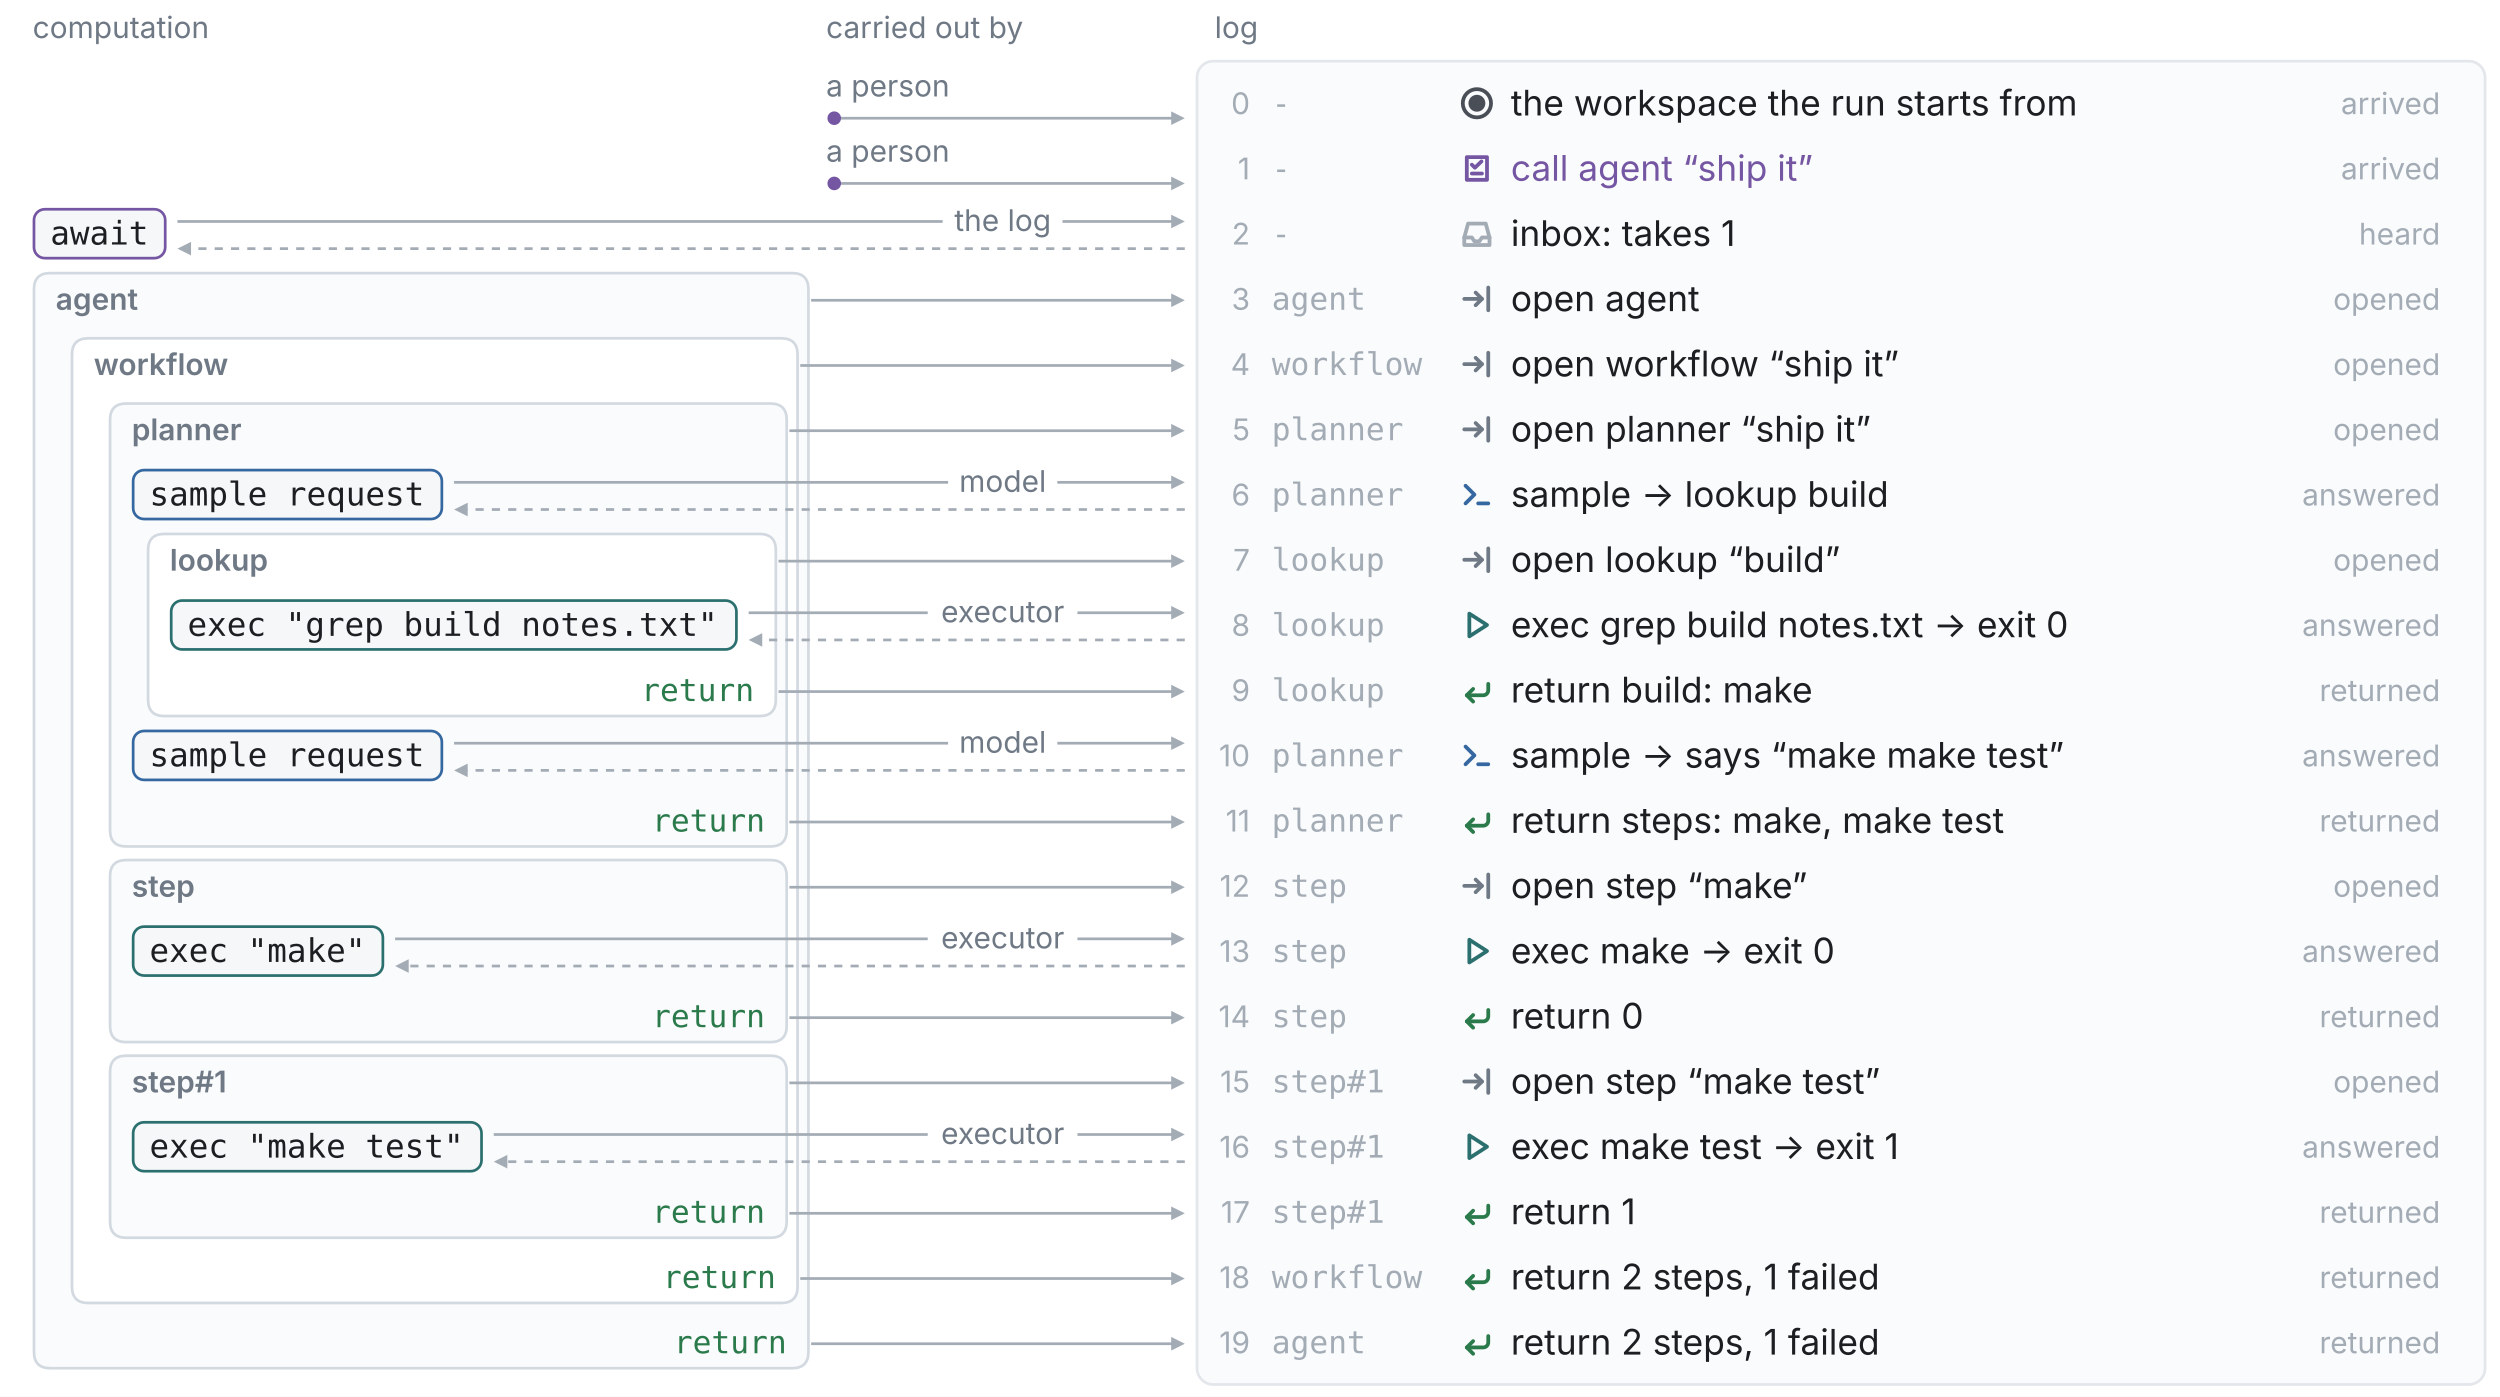
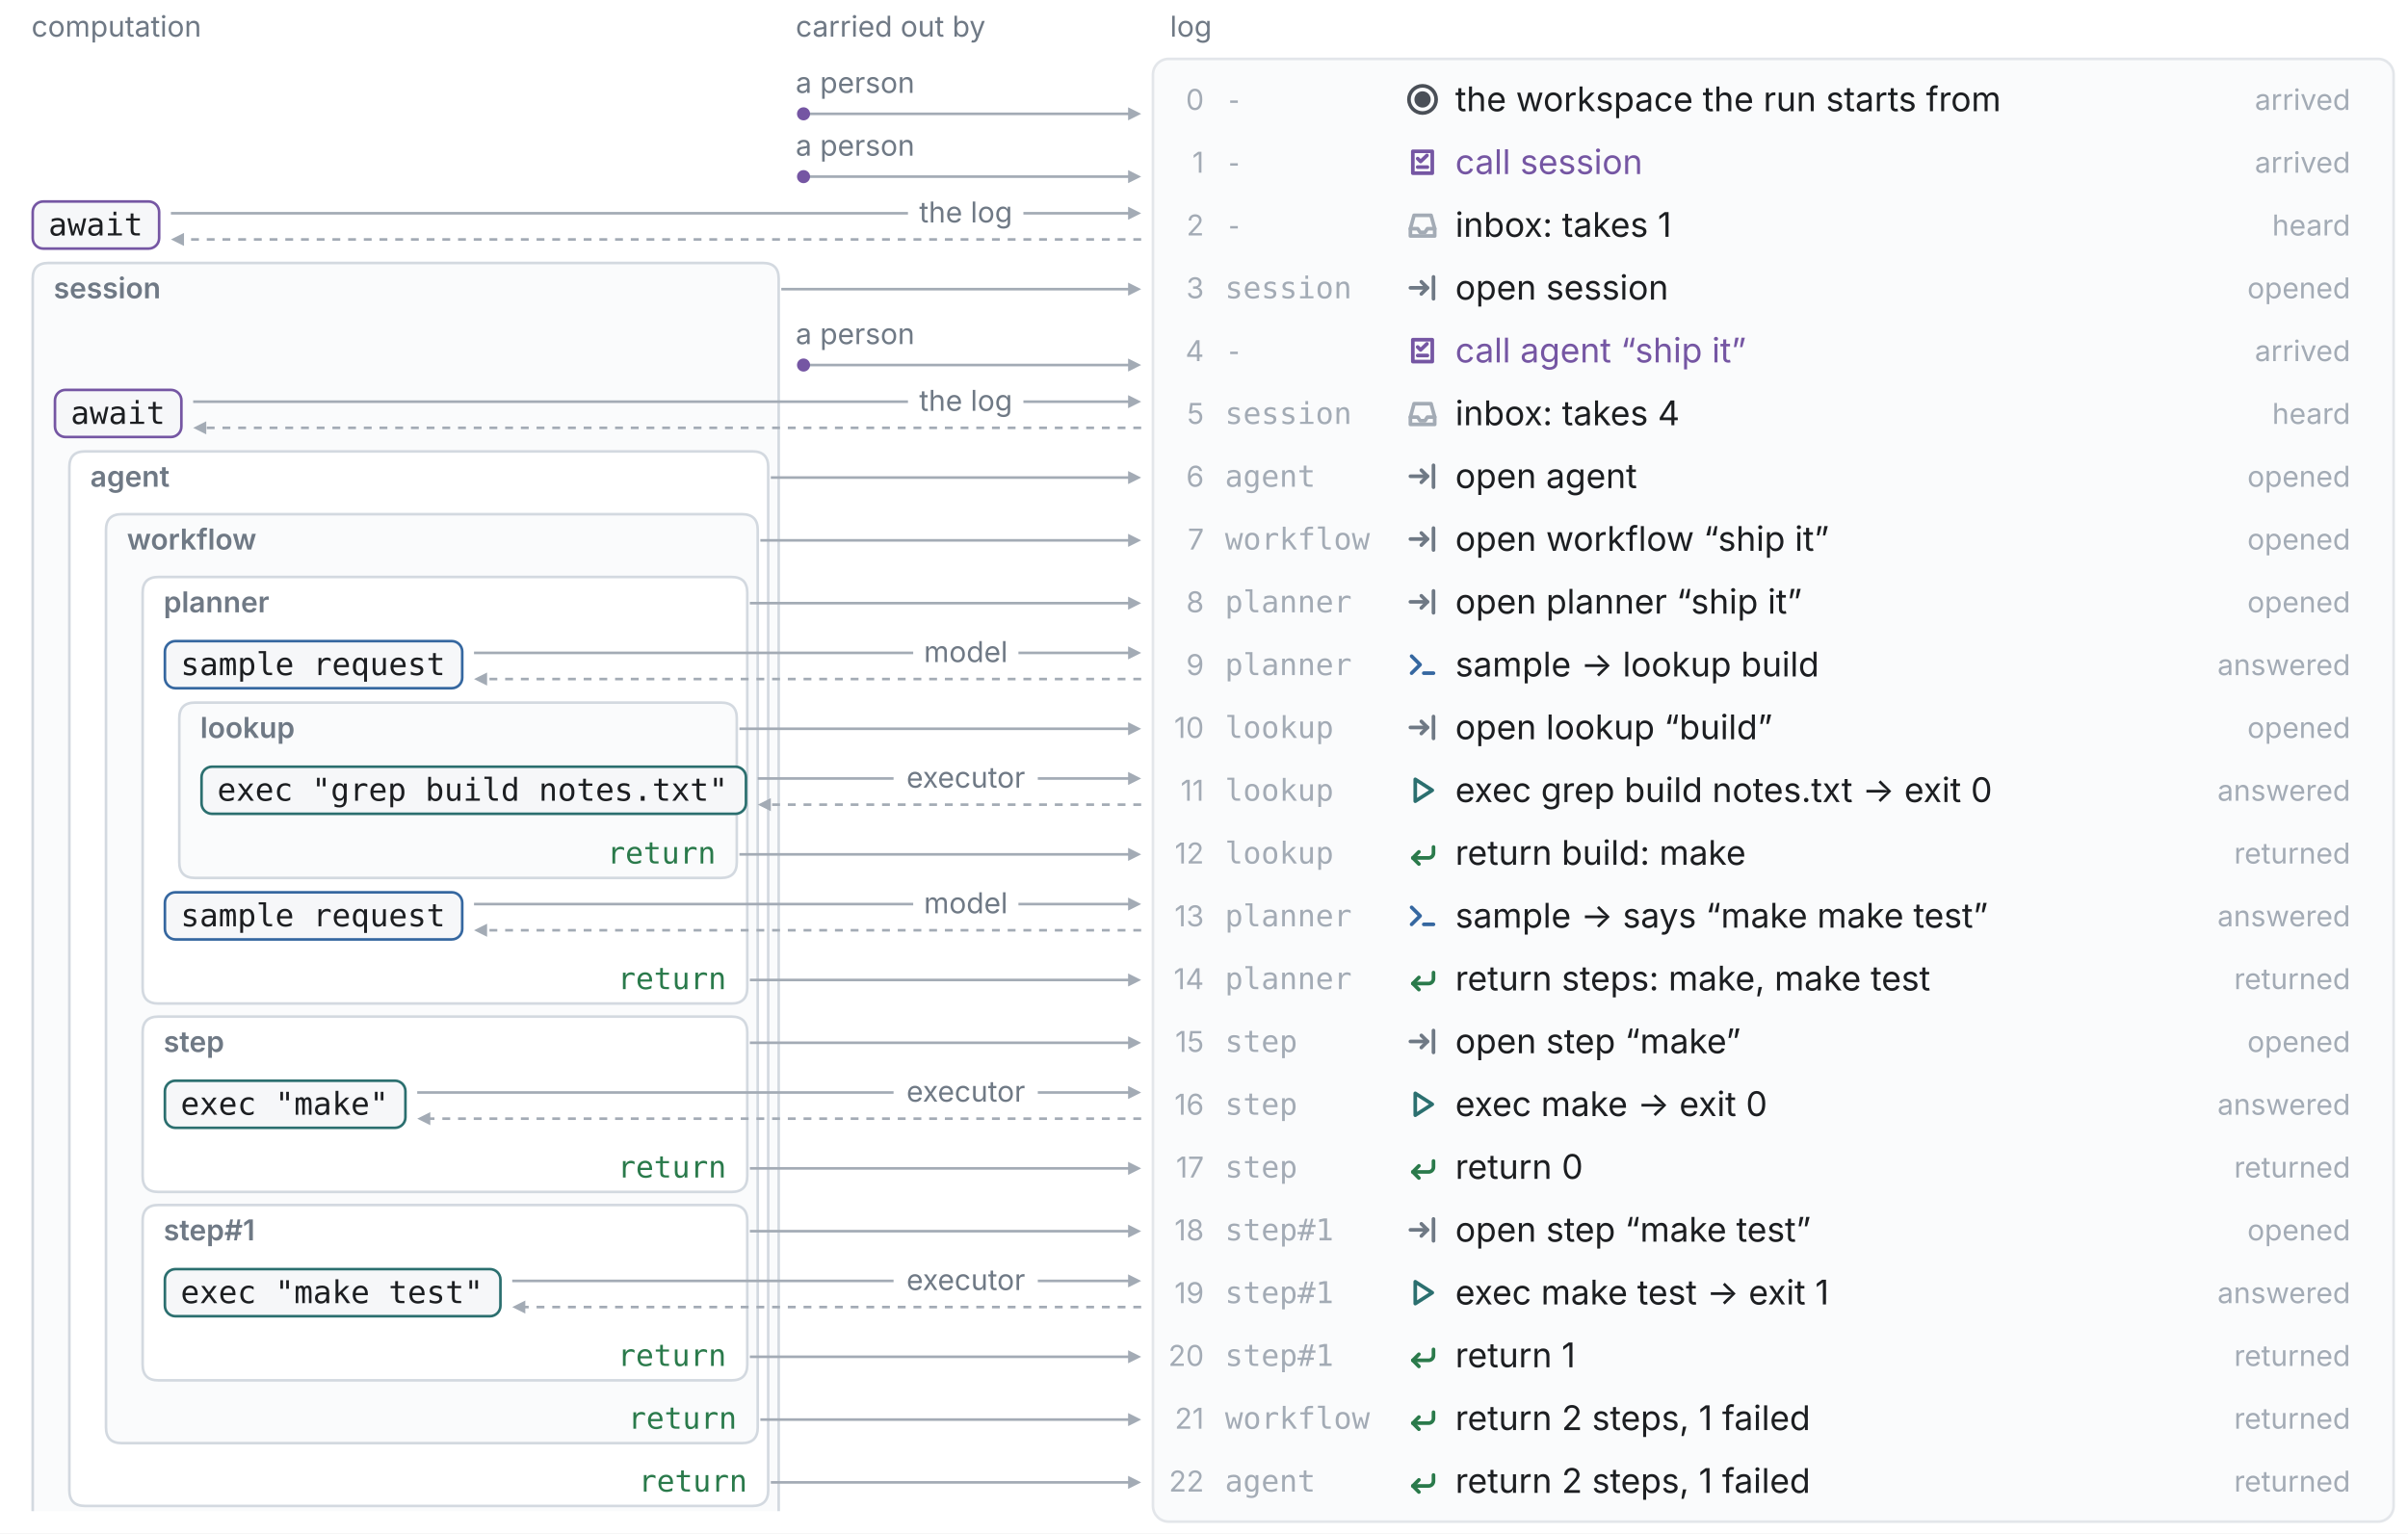
- <svg xmlns="http://www.w3.org/2000/svg" viewBox="0 0 920 514" width="920" height="514">
+ <svg xmlns="http://www.w3.org/2000/svg" viewBox="0 0 920 586" width="920" height="586">
  <style>text{font-family:-apple-system, BlinkMacSystemFont, 'Segoe UI', system-ui, sans-serif;font-size:13px;fill:#1c1e21}.m{font-family:ui-monospace, SFMono-Regular, Menlo, Consolas, monospace}.s{font-size:11px;fill:#6f7985}.f{font-size:11px;fill:#a3abb5}.b{font-weight:600}.n{font-variant-numeric:tabular-nums}.fr{font-family:ui-monospace, SFMono-Regular, Menlo, Consolas, monospace;font-size:11.5px;fill:#a3abb5}.ch{font-family:ui-monospace, SFMono-Regular, Menlo, Consolas, monospace;font-size:12px}.e{font-family:ui-monospace, SFMono-Regular, Menlo, Consolas, monospace;font-size:11.5px}.a{stroke:#a3abb5;fill:none}.d{stroke-dasharray:3 3}.bx{stroke:#d3d9e0;fill:none}</style>
-   <rect width="920" height="514" fill="#fff" />
+   <rect width="920" height="586" fill="#fff" />
  <text x="12" y="14" class="s">computation</text>
  <text x="304" y="14" class="s">carried out by</text>
  <text x="447" y="14" class="s">log</text>
-   <rect x="440.5" y="22.5" width="474" height="487" rx="6" fill="#fafbfc" stroke="#e3e6ea" />
-   <path fill="#fafbfc" d="M12.5,497.5V106.5Q12.5,100.5 18.5,100.5H291.5Q297.5,100.5 297.5,106.5V497.5Q297.5,503.5 291.5,503.5H18.5Q12.5,503.5 12.5,497.5Z" />
-   <path class="bx" d="M12.5,497.5V106.5Q12.5,100.5 18.5,100.5H291.5Q297.5,100.5 297.5,106.5V497.5Q297.5,503.5 291.5,503.5H18.5Q12.5,503.5 12.5,497.5" />
-   <path fill="#fff" d="M26.5,473.5V130.5Q26.5,124.5 32.5,124.5H287.5Q293.5,124.5 293.5,130.5V473.5Q293.5,479.5 287.5,479.5H32.5Q26.5,479.5 26.5,473.5Z" />
-   <path class="bx" d="M26.5,473.5V130.5Q26.5,124.5 32.5,124.5H287.5Q293.5,124.5 293.5,130.5V473.5Q293.5,479.5 287.5,479.5H32.5Q26.5,479.5 26.5,473.5" />
-   <path fill="#fafbfc" d="M40.5,305.5V154.5Q40.5,148.5 46.5,148.5H283.5Q289.5,148.5 289.5,154.5V305.5Q289.5,311.5 283.5,311.5H46.5Q40.5,311.5 40.5,305.5Z" />
-   <path class="bx" d="M40.5,305.5V154.5Q40.5,148.5 46.5,148.5H283.5Q289.5,148.5 289.5,154.5V305.5Q289.5,311.5 283.5,311.5H46.5Q40.5,311.5 40.5,305.5" />
-   <path fill="#fafbfc" d="M40.5,377.5V322.5Q40.5,316.5 46.5,316.5H283.5Q289.5,316.5 289.5,322.5V377.5Q289.5,383.5 283.5,383.5H46.5Q40.5,383.5 40.5,377.5Z" />
-   <path class="bx" d="M40.5,377.5V322.5Q40.5,316.5 46.5,316.5H283.5Q289.5,316.5 289.5,322.5V377.5Q289.5,383.5 283.5,383.5H46.5Q40.5,383.5 40.5,377.5" />
-   <path fill="#fafbfc" d="M40.5,449.5V394.5Q40.5,388.5 46.5,388.5H283.5Q289.5,388.5 289.5,394.5V449.5Q289.5,455.5 283.5,455.5H46.5Q40.5,455.5 40.5,449.5Z" />
-   <path class="bx" d="M40.5,449.5V394.5Q40.5,388.5 46.5,388.5H283.5Q289.5,388.5 289.5,394.5V449.5Q289.5,455.5 283.5,455.5H46.5Q40.5,455.5 40.5,449.5" />
-   <path fill="#fff" d="M54.5,257.5V202.5Q54.5,196.5 60.5,196.5H279.5Q285.5,196.5 285.5,202.5V257.5Q285.5,263.5 279.5,263.5H60.5Q54.5,263.5 54.5,257.5Z" />
-   <path class="bx" d="M54.5,257.5V202.5Q54.5,196.5 60.5,196.5H279.5Q285.5,196.5 285.5,202.5V257.5Q285.5,263.5 279.5,263.5H60.5Q54.5,263.5 54.5,257.5" />
+   <rect x="440.5" y="22.5" width="474" height="559" rx="6" fill="#fafbfc" stroke="#e3e6ea" />
+   <path fill="#fafbfc" d="M12.5,577.5V106.5Q12.5,100.5 18.5,100.5H291.5Q297.5,100.5 297.5,106.5V577.5H12.5Z" />
+   <path class="bx" d="M12.5,577.5V106.5Q12.5,100.5 18.5,100.5H291.5Q297.5,100.5 297.5,106.5V577.5" />
+   <path fill="#fff" d="M26.5,569.5V178.5Q26.5,172.5 32.5,172.5H287.5Q293.5,172.5 293.5,178.5V569.5Q293.5,575.5 287.5,575.5H32.5Q26.5,575.5 26.5,569.5Z" />
+   <path class="bx" d="M26.5,569.5V178.5Q26.5,172.5 32.5,172.5H287.5Q293.5,172.5 293.5,178.5V569.5Q293.5,575.5 287.5,575.5H32.5Q26.5,575.5 26.5,569.5" />
+   <path fill="#fafbfc" d="M40.5,545.5V202.5Q40.5,196.5 46.5,196.5H283.5Q289.5,196.5 289.5,202.5V545.5Q289.5,551.5 283.5,551.5H46.5Q40.5,551.5 40.5,545.5Z" />
+   <path class="bx" d="M40.5,545.5V202.5Q40.5,196.5 46.5,196.5H283.5Q289.5,196.5 289.5,202.5V545.5Q289.5,551.5 283.5,551.5H46.5Q40.5,551.5 40.5,545.5" />
+   <path fill="#fff" d="M54.5,377.5V226.5Q54.5,220.5 60.5,220.5H279.5Q285.5,220.5 285.5,226.5V377.5Q285.5,383.5 279.5,383.5H60.5Q54.5,383.5 54.5,377.5Z" />
+   <path class="bx" d="M54.5,377.5V226.5Q54.5,220.5 60.5,220.5H279.5Q285.5,220.5 285.5,226.5V377.5Q285.5,383.5 279.5,383.5H60.5Q54.5,383.5 54.5,377.5" />
+   <path fill="#fff" d="M54.5,449.5V394.5Q54.5,388.5 60.5,388.5H279.5Q285.5,388.5 285.5,394.5V449.5Q285.5,455.5 279.5,455.5H60.5Q54.5,455.5 54.5,449.5Z" />
+   <path class="bx" d="M54.5,449.5V394.5Q54.5,388.5 60.5,388.5H279.5Q285.5,388.5 285.5,394.5V449.5Q285.5,455.5 279.5,455.5H60.5Q54.5,455.5 54.5,449.5" />
+   <path fill="#fff" d="M54.5,521.5V466.5Q54.5,460.5 60.5,460.5H279.5Q285.5,460.5 285.5,466.5V521.5Q285.5,527.5 279.5,527.5H60.5Q54.5,527.5 54.5,521.5Z" />
+   <path class="bx" d="M54.5,521.5V466.5Q54.5,460.5 60.5,460.5H279.5Q285.5,460.5 285.5,466.5V521.5Q285.5,527.5 279.5,527.5H60.5Q54.5,527.5 54.5,521.5" />
+   <path fill="#fafbfc" d="M68.5,329.5V274.5Q68.5,268.5 74.5,268.5H275.5Q281.5,268.5 281.5,274.5V329.5Q281.5,335.5 275.5,335.5H74.5Q68.5,335.5 68.5,329.5Z" />
+   <path class="bx" d="M68.5,329.5V274.5Q68.5,268.5 74.5,268.5H275.5Q281.5,268.5 281.5,274.5V329.5Q281.5,335.5 275.5,335.5H74.5Q68.5,335.5 68.5,329.5" />
  <text x="460" y="42" class="f n" text-anchor="end">0</text>
  <text x="468" y="42" class="fr">-</text>
  <g transform="translate(537,31.5) scale(0.9286)" stroke="#4a4f57" fill="#4a4f57" stroke-width="1.5" stroke-linecap="round" stroke-linejoin="round">
    <circle cx="7" cy="7" r="2.6" />
    <circle cx="7" cy="7" r="5.6" fill="none" />
  </g>
  <text x="556" y="42.5">the workspace the run starts from</text>
  <text x="898" y="42" class="f" text-anchor="end">arrived</text>
  <text x="304" y="35.5" class="s">a person</text>
  <path class="a" d="M307,43.5H432" />
  <path fill="#a3abb5" d="M436,43.5l-5,-2.5v5z" />
  <circle cx="307" cy="43.5" r="2.5" fill="#7556a3" />
  <text x="460" y="66" class="f n" text-anchor="end">1</text>
  <text x="468" y="66" class="fr">-</text>
  <g transform="translate(537,55.5) scale(0.9286)" stroke="#7556a3" fill="#7556a3" stroke-width="1.5" stroke-linecap="round" stroke-linejoin="round">
    <path d="M3 2.5h8v9H3z" fill="none" />
    <path d="M5 5.5l1.2 1.2L8.8 4.2M5 9h4" fill="none" />
  </g>
-   <text x="556" y="66.5" style="fill:#7556a3">call agent “ship it”</text>
+   <text x="556" y="66.5" style="fill:#7556a3">call session</text>
  <text x="898" y="66" class="f" text-anchor="end">arrived</text>
  <text x="304" y="59.5" class="s">a person</text>
  <path class="a" d="M307,67.5H432" />
  <path fill="#a3abb5" d="M436,67.5l-5,-2.5v5z" />
  <circle cx="307" cy="67.5" r="2.5" fill="#7556a3" />
  <text x="460" y="90" class="f n" text-anchor="end">2</text>
  <text x="468" y="90" class="fr">-</text>
  <g transform="translate(537,79.5) scale(0.9286)" stroke="#a3abb5" fill="#a3abb5" stroke-width="1.5" stroke-linecap="round" stroke-linejoin="round">
    <path d="M2 8.5h3l1 1.5h2l1-1.5h3" fill="none" />
    <path d="M2 8.5L3.5 3h7L12 8.5v3H2z" fill="none" />
  </g>
  <text x="556" y="90.5">inbox: takes 1</text>
  <text x="898" y="90" class="f" text-anchor="end">heard</text>
  <rect x="12.5" y="77.0" width="48.3" height="18" rx="4" fill="#f6f7f9" stroke="#7556a3" />
  <text x="18.5" y="90" class="ch">await</text>
  <path class="a" d="M65.3,81.5H432" />
  <path fill="#a3abb5" d="M436,81.5l-5,-2.5v5z" />
  <rect x="346.9" y="75.0" width="44.1" height="13" fill="#fff" />
  <text x="369" y="85" class="s" text-anchor="middle">the log</text>
  <path class="a d" d="M436,91.5H69.3" />
  <path fill="#a3abb5" d="M65.3,91.5l5,-2.5v5z" />
  <text x="460" y="114" class="f n" text-anchor="end">3</text>
-   <text x="468" y="114" class="fr">agent</text>
+   <text x="468" y="114" class="fr">session</text>
  <g transform="translate(537,103.5) scale(0.9286)" stroke="#6f7985" fill="#6f7985" stroke-width="1.5" stroke-linecap="round" stroke-linejoin="round">
    <path d="M2 7h7" fill="none" />
    <path d="M6.5 4.5L9 7l-2.5 2.5" fill="none" />
    <path d="M11.5 2.5v9" fill="none" />
  </g>
-   <text x="556" y="114.5">open agent</text>
+   <text x="556" y="114.5">open session</text>
  <text x="898" y="114" class="f" text-anchor="end">opened</text>
-   <text x="20.5" y="114" class="s b">agent</text>
+   <text x="20.5" y="114" class="s b">session</text>
  <path class="a" d="M298.5,110.5H432" />
  <path fill="#a3abb5" d="M436,110.5l-5,-2.5v5z" />
  <text x="460" y="138" class="f n" text-anchor="end">4</text>
-   <text x="468" y="138" class="fr">workflow</text>
-   <g transform="translate(537,127.5) scale(0.9286)" stroke="#6f7985" fill="#6f7985" stroke-width="1.5" stroke-linecap="round" stroke-linejoin="round">
-     <path d="M2 7h7" fill="none" />
-     <path d="M6.5 4.5L9 7l-2.5 2.5" fill="none" />
-     <path d="M11.5 2.5v9" fill="none" />
-   </g>
-   <text x="556" y="138.5">open workflow “ship it”</text>
-   <text x="898" y="138" class="f" text-anchor="end">opened</text>
-   <text x="34.5" y="138" class="s b">workflow</text>
-   <path class="a" d="M294.5,134.5H432" />
-   <path fill="#a3abb5" d="M436,134.5l-5,-2.5v5z" />
+   <text x="468" y="138" class="fr">-</text>
+   <g transform="translate(537,127.5) scale(0.9286)" stroke="#7556a3" fill="#7556a3" stroke-width="1.5" stroke-linecap="round" stroke-linejoin="round">
+     <path d="M3 2.5h8v9H3z" fill="none" />
+     <path d="M5 5.5l1.2 1.2L8.8 4.2M5 9h4" fill="none" />
+   </g>
+   <text x="556" y="138.5" style="fill:#7556a3">call agent “ship it”</text>
+   <text x="898" y="138" class="f" text-anchor="end">arrived</text>
+   <text x="304" y="131.5" class="s">a person</text>
+   <path class="a" d="M307,139.5H432" />
+   <path fill="#a3abb5" d="M436,139.5l-5,-2.5v5z" />
+   <circle cx="307" cy="139.5" r="2.5" fill="#7556a3" />
  <text x="460" y="162" class="f n" text-anchor="end">5</text>
-   <text x="468" y="162" class="fr">planner</text>
-   <g transform="translate(537,151.5) scale(0.9286)" stroke="#6f7985" fill="#6f7985" stroke-width="1.5" stroke-linecap="round" stroke-linejoin="round">
-     <path d="M2 7h7" fill="none" />
-     <path d="M6.5 4.5L9 7l-2.5 2.5" fill="none" />
-     <path d="M11.5 2.5v9" fill="none" />
-   </g>
-   <text x="556" y="162.5">open planner “ship it”</text>
-   <text x="898" y="162" class="f" text-anchor="end">opened</text>
-   <text x="48.5" y="162" class="s b">planner</text>
-   <path class="a" d="M290.5,158.5H432" />
-   <path fill="#a3abb5" d="M436,158.5l-5,-2.5v5z" />
+   <text x="468" y="162" class="fr">session</text>
+   <g transform="translate(537,151.5) scale(0.9286)" stroke="#a3abb5" fill="#a3abb5" stroke-width="1.5" stroke-linecap="round" stroke-linejoin="round">
+     <path d="M2 8.5h3l1 1.5h2l1-1.5h3" fill="none" />
+     <path d="M2 8.5L3.5 3h7L12 8.5v3H2z" fill="none" />
+   </g>
+   <text x="556" y="162.5">inbox: takes 4</text>
+   <text x="898" y="162" class="f" text-anchor="end">heard</text>
+   <rect x="21.0" y="149.0" width="48.3" height="18" rx="4" fill="#f6f7f9" stroke="#7556a3" />
+   <text x="27" y="162" class="ch">await</text>
+   <path class="a" d="M73.8,153.5H432" />
+   <path fill="#a3abb5" d="M436,153.5l-5,-2.5v5z" />
+   <rect x="346.9" y="147.0" width="44.1" height="13" fill="#fff" />
+   <text x="369" y="157" class="s" text-anchor="middle">the log</text>
+   <path class="a d" d="M436,163.5H77.8" />
+   <path fill="#a3abb5" d="M73.8,163.5l5,-2.5v5z" />
  <text x="460" y="186" class="f n" text-anchor="end">6</text>
-   <text x="468" y="186" class="fr">planner</text>
-   <g transform="translate(537,175.5) scale(0.9286)" stroke="#3567a0" fill="#3567a0" stroke-width="1.5" stroke-linecap="round" stroke-linejoin="round">
+   <text x="468" y="186" class="fr">agent</text>
+   <g transform="translate(537,175.5) scale(0.9286)" stroke="#6f7985" fill="#6f7985" stroke-width="1.5" stroke-linecap="round" stroke-linejoin="round">
+     <path d="M2 7h7" fill="none" />
+     <path d="M6.5 4.5L9 7l-2.5 2.5" fill="none" />
+     <path d="M11.5 2.5v9" fill="none" />
+   </g>
+   <text x="556" y="186.5">open agent</text>
+   <text x="898" y="186" class="f" text-anchor="end">opened</text>
+   <text x="34.5" y="186" class="s b">agent</text>
+   <path class="a" d="M294.5,182.5H432" />
+   <path fill="#a3abb5" d="M436,182.5l-5,-2.5v5z" />
+   <text x="460" y="210" class="f n" text-anchor="end">7</text>
+   <text x="468" y="210" class="fr">workflow</text>
+   <g transform="translate(537,199.5) scale(0.9286)" stroke="#6f7985" fill="#6f7985" stroke-width="1.5" stroke-linecap="round" stroke-linejoin="round">
+     <path d="M2 7h7" fill="none" />
+     <path d="M6.5 4.5L9 7l-2.5 2.5" fill="none" />
+     <path d="M11.5 2.5v9" fill="none" />
+   </g>
+   <text x="556" y="210.5">open workflow “ship it”</text>
+   <text x="898" y="210" class="f" text-anchor="end">opened</text>
+   <text x="48.5" y="210" class="s b">workflow</text>
+   <path class="a" d="M290.5,206.5H432" />
+   <path fill="#a3abb5" d="M436,206.5l-5,-2.5v5z" />
+   <text x="460" y="234" class="f n" text-anchor="end">8</text>
+   <text x="468" y="234" class="fr">planner</text>
+   <g transform="translate(537,223.5) scale(0.9286)" stroke="#6f7985" fill="#6f7985" stroke-width="1.5" stroke-linecap="round" stroke-linejoin="round">
+     <path d="M2 7h7" fill="none" />
+     <path d="M6.5 4.5L9 7l-2.5 2.5" fill="none" />
+     <path d="M11.5 2.5v9" fill="none" />
+   </g>
+   <text x="556" y="234.5">open planner “ship it”</text>
+   <text x="898" y="234" class="f" text-anchor="end">opened</text>
+   <text x="62.5" y="234" class="s b">planner</text>
+   <path class="a" d="M286.5,230.5H432" />
+   <path fill="#a3abb5" d="M436,230.5l-5,-2.5v5z" />
+   <text x="460" y="258" class="f n" text-anchor="end">9</text>
+   <text x="468" y="258" class="fr">planner</text>
+   <g transform="translate(537,247.5) scale(0.9286)" stroke="#3567a0" fill="#3567a0" stroke-width="1.5" stroke-linecap="round" stroke-linejoin="round">
    <path d="M2.5 3.5L6 7l-3.5 3.5" fill="none" />
    <path d="M7.5 10.5h4" fill="none" />
  </g>
-   <text x="556" y="186.5">sample → lookup build</text>
-   <text x="898" y="186" class="f" text-anchor="end">answered</text>
-   <rect x="49.0" y="173.0" width="113.6" height="18" rx="4" fill="#f6f7f9" stroke="#3567a0" />
-   <text x="55" y="186" class="ch">sample request</text>
-   <path class="a" d="M167.1,177.5H432" />
-   <path fill="#a3abb5" d="M436,177.5l-5,-2.5v5z" />
-   <rect x="348.9" y="171.0" width="40.2" height="13" fill="#fff" />
-   <text x="369" y="181" class="s" text-anchor="middle">model</text>
-   <path class="a d" d="M436,187.5H171.1" />
-   <path fill="#a3abb5" d="M167.1,187.5l5,-2.5v5z" />
-   <text x="460" y="210" class="f n" text-anchor="end">7</text>
-   <text x="468" y="210" class="fr">lookup</text>
-   <g transform="translate(537,199.5) scale(0.9286)" stroke="#6f7985" fill="#6f7985" stroke-width="1.5" stroke-linecap="round" stroke-linejoin="round">
-     <path d="M2 7h7" fill="none" />
-     <path d="M6.5 4.5L9 7l-2.5 2.5" fill="none" />
-     <path d="M11.5 2.5v9" fill="none" />
-   </g>
-   <text x="556" y="210.5">open lookup “build”</text>
-   <text x="898" y="210" class="f" text-anchor="end">opened</text>
-   <text x="62.5" y="210" class="s b">lookup</text>
-   <path class="a" d="M286.5,206.5H432" />
-   <path fill="#a3abb5" d="M436,206.5l-5,-2.5v5z" />
-   <text x="460" y="234" class="f n" text-anchor="end">8</text>
-   <text x="468" y="234" class="fr">lookup</text>
-   <g transform="translate(537,223.5) scale(0.9286)" stroke="#2b6f6f" fill="#2b6f6f" stroke-width="1.5" stroke-linecap="round" stroke-linejoin="round">
+   <text x="556" y="258.5">sample → lookup build</text>
+   <text x="898" y="258" class="f" text-anchor="end">answered</text>
+   <rect x="63.0" y="245.0" width="113.6" height="18" rx="4" fill="#f6f7f9" stroke="#3567a0" />
+   <text x="69" y="258" class="ch">sample request</text>
+   <path class="a" d="M181.1,249.5H432" />
+   <path fill="#a3abb5" d="M436,249.5l-5,-2.5v5z" />
+   <rect x="348.9" y="243.0" width="40.2" height="13" fill="#fff" />
+   <text x="369" y="253" class="s" text-anchor="middle">model</text>
+   <path class="a d" d="M436,259.5H185.1" />
+   <path fill="#a3abb5" d="M181.1,259.5l5,-2.5v5z" />
+   <text x="460" y="282" class="f n" text-anchor="end">10</text>
+   <text x="468" y="282" class="fr">lookup</text>
+   <g transform="translate(537,271.5) scale(0.9286)" stroke="#6f7985" fill="#6f7985" stroke-width="1.5" stroke-linecap="round" stroke-linejoin="round">
+     <path d="M2 7h7" fill="none" />
+     <path d="M6.5 4.5L9 7l-2.5 2.5" fill="none" />
+     <path d="M11.5 2.5v9" fill="none" />
+   </g>
+   <text x="556" y="282.5">open lookup “build”</text>
+   <text x="898" y="282" class="f" text-anchor="end">opened</text>
+   <text x="76.5" y="282" class="s b">lookup</text>
+   <path class="a" d="M282.5,278.5H432" />
+   <path fill="#a3abb5" d="M436,278.5l-5,-2.5v5z" />
+   <text x="460" y="306" class="f n" text-anchor="end">11</text>
+   <text x="468" y="306" class="fr">lookup</text>
+   <g transform="translate(537,295.5) scale(0.9286)" stroke="#2b6f6f" fill="#2b6f6f" stroke-width="1.5" stroke-linecap="round" stroke-linejoin="round">
    <path d="M4 2.5l7 4.5-7 4.5z" fill="none" />
  </g>
-   <text x="556" y="234.5">exec grep build notes.txt → exit 0</text>
-   <text x="898" y="234" class="f" text-anchor="end">answered</text>
-   <rect x="63.0" y="221.0" width="208" height="18" rx="4" fill="#f6f7f9" stroke="#2b6f6f" />
-   <text x="69" y="234" class="ch">exec "grep build notes.txt"</text>
-   <path class="a" d="M275.5,225.5H432" />
-   <path fill="#a3abb5" d="M436,225.5l-5,-2.5v5z" />
-   <rect x="341.4" y="219.0" width="55.1" height="13" fill="#fff" />
-   <text x="369" y="229" class="s" text-anchor="middle">executor</text>
-   <path class="a d" d="M436,235.5H279.5" />
-   <path fill="#a3abb5" d="M275.5,235.5l5,-2.5v5z" />
-   <text x="460" y="258" class="f n" text-anchor="end">9</text>
-   <text x="468" y="258" class="fr">lookup</text>
-   <g transform="translate(537,247.5) scale(0.9286)" stroke="#2a7a4b" fill="#2a7a4b" stroke-width="1.5" stroke-linecap="round" stroke-linejoin="round">
-     <path d="M11.5 4.5v2.5a2 2 0 0 1-2 2H3" fill="none" />
-     <path d="M5.5 6.5L3 9l2.5 2.5" fill="none" />
-   </g>
-   <text x="556" y="258.5">return build: make</text>
-   <text x="898" y="258" class="f" text-anchor="end">returned</text>
-   <text x="277.5" y="258" class="e" style="fill:#2a7a4b" text-anchor="end">return</text>
-   <path class="a" d="M286.5,254.5H432" />
-   <path fill="#a3abb5" d="M436,254.5l-5,-2.5v5z" />
-   <text x="460" y="282" class="f n" text-anchor="end">10</text>
-   <text x="468" y="282" class="fr">planner</text>
-   <g transform="translate(537,271.5) scale(0.9286)" stroke="#3567a0" fill="#3567a0" stroke-width="1.5" stroke-linecap="round" stroke-linejoin="round">
+   <text x="556" y="306.5">exec grep build notes.txt → exit 0</text>
+   <text x="898" y="306" class="f" text-anchor="end">answered</text>
+   <rect x="77.0" y="293.0" width="208" height="18" rx="4" fill="#f6f7f9" stroke="#2b6f6f" />
+   <text x="83" y="306" class="ch">exec "grep build notes.txt"</text>
+   <path class="a" d="M289.5,297.5H432" />
+   <path fill="#a3abb5" d="M436,297.5l-5,-2.5v5z" />
+   <rect x="341.4" y="291.0" width="55.1" height="13" fill="#fff" />
+   <text x="369" y="301" class="s" text-anchor="middle">executor</text>
+   <path class="a d" d="M436,307.5H293.5" />
+   <path fill="#a3abb5" d="M289.5,307.5l5,-2.5v5z" />
+   <text x="460" y="330" class="f n" text-anchor="end">12</text>
+   <text x="468" y="330" class="fr">lookup</text>
+   <g transform="translate(537,319.5) scale(0.9286)" stroke="#2a7a4b" fill="#2a7a4b" stroke-width="1.5" stroke-linecap="round" stroke-linejoin="round">
+     <path d="M11.5 4.5v2.5a2 2 0 0 1-2 2H3" fill="none" />
+     <path d="M5.5 6.5L3 9l2.5 2.5" fill="none" />
+   </g>
+   <text x="556" y="330.5">return build: make</text>
+   <text x="898" y="330" class="f" text-anchor="end">returned</text>
+   <text x="273.5" y="330" class="e" style="fill:#2a7a4b" text-anchor="end">return</text>
+   <path class="a" d="M282.5,326.5H432" />
+   <path fill="#a3abb5" d="M436,326.5l-5,-2.5v5z" />
+   <text x="460" y="354" class="f n" text-anchor="end">13</text>
+   <text x="468" y="354" class="fr">planner</text>
+   <g transform="translate(537,343.5) scale(0.9286)" stroke="#3567a0" fill="#3567a0" stroke-width="1.5" stroke-linecap="round" stroke-linejoin="round">
    <path d="M2.5 3.5L6 7l-3.5 3.5" fill="none" />
    <path d="M7.5 10.5h4" fill="none" />
  </g>
-   <text x="556" y="282.5">sample → says “make make test”</text>
-   <text x="898" y="282" class="f" text-anchor="end">answered</text>
-   <rect x="49.0" y="269.0" width="113.6" height="18" rx="4" fill="#f6f7f9" stroke="#3567a0" />
-   <text x="55" y="282" class="ch">sample request</text>
-   <path class="a" d="M167.1,273.5H432" />
-   <path fill="#a3abb5" d="M436,273.5l-5,-2.5v5z" />
-   <rect x="348.9" y="267.0" width="40.2" height="13" fill="#fff" />
-   <text x="369" y="277" class="s" text-anchor="middle">model</text>
-   <path class="a d" d="M436,283.5H171.1" />
-   <path fill="#a3abb5" d="M167.1,283.5l5,-2.5v5z" />
-   <text x="460" y="306" class="f n" text-anchor="end">11</text>
-   <text x="468" y="306" class="fr">planner</text>
-   <g transform="translate(537,295.5) scale(0.9286)" stroke="#2a7a4b" fill="#2a7a4b" stroke-width="1.5" stroke-linecap="round" stroke-linejoin="round">
-     <path d="M11.5 4.5v2.5a2 2 0 0 1-2 2H3" fill="none" />
-     <path d="M5.5 6.5L3 9l2.5 2.5" fill="none" />
-   </g>
-   <text x="556" y="306.5">return steps: make, make test</text>
-   <text x="898" y="306" class="f" text-anchor="end">returned</text>
-   <text x="281.5" y="306" class="e" style="fill:#2a7a4b" text-anchor="end">return</text>
-   <path class="a" d="M290.5,302.5H432" />
-   <path fill="#a3abb5" d="M436,302.5l-5,-2.5v5z" />
-   <text x="460" y="330" class="f n" text-anchor="end">12</text>
-   <text x="468" y="330" class="fr">step</text>
-   <g transform="translate(537,319.5) scale(0.9286)" stroke="#6f7985" fill="#6f7985" stroke-width="1.5" stroke-linecap="round" stroke-linejoin="round">
-     <path d="M2 7h7" fill="none" />
-     <path d="M6.5 4.5L9 7l-2.5 2.5" fill="none" />
-     <path d="M11.5 2.5v9" fill="none" />
-   </g>
-   <text x="556" y="330.5">open step “make”</text>
-   <text x="898" y="330" class="f" text-anchor="end">opened</text>
-   <text x="48.5" y="330" class="s b">step</text>
-   <path class="a" d="M290.5,326.5H432" />
-   <path fill="#a3abb5" d="M436,326.5l-5,-2.5v5z" />
-   <text x="460" y="354" class="f n" text-anchor="end">13</text>
-   <text x="468" y="354" class="fr">step</text>
-   <g transform="translate(537,343.5) scale(0.9286)" stroke="#2b6f6f" fill="#2b6f6f" stroke-width="1.5" stroke-linecap="round" stroke-linejoin="round">
-     <path d="M4 2.5l7 4.5-7 4.5z" fill="none" />
-   </g>
-   <text x="556" y="354.5">exec make → exit 0</text>
+   <text x="556" y="354.5">sample → says “make make test”</text>
  <text x="898" y="354" class="f" text-anchor="end">answered</text>
-   <rect x="49.0" y="341.0" width="91.9" height="18" rx="4" fill="#f6f7f9" stroke="#2b6f6f" />
-   <text x="55" y="354" class="ch">exec "make"</text>
-   <path class="a" d="M145.4,345.5H432" />
+   <rect x="63.0" y="341.0" width="113.6" height="18" rx="4" fill="#f6f7f9" stroke="#3567a0" />
+   <text x="69" y="354" class="ch">sample request</text>
+   <path class="a" d="M181.1,345.5H432" />
  <path fill="#a3abb5" d="M436,345.5l-5,-2.5v5z" />
-   <rect x="341.4" y="339.0" width="55.1" height="13" fill="#fff" />
-   <text x="369" y="349" class="s" text-anchor="middle">executor</text>
-   <path class="a d" d="M436,355.5H149.4" />
-   <path fill="#a3abb5" d="M145.4,355.5l5,-2.5v5z" />
+   <rect x="348.9" y="339.0" width="40.2" height="13" fill="#fff" />
+   <text x="369" y="349" class="s" text-anchor="middle">model</text>
+   <path class="a d" d="M436,355.5H185.1" />
+   <path fill="#a3abb5" d="M181.1,355.5l5,-2.5v5z" />
  <text x="460" y="378" class="f n" text-anchor="end">14</text>
-   <text x="468" y="378" class="fr">step</text>
+   <text x="468" y="378" class="fr">planner</text>
  <g transform="translate(537,367.5) scale(0.9286)" stroke="#2a7a4b" fill="#2a7a4b" stroke-width="1.5" stroke-linecap="round" stroke-linejoin="round">
    <path d="M11.5 4.5v2.5a2 2 0 0 1-2 2H3" fill="none" />
    <path d="M5.5 6.5L3 9l2.5 2.5" fill="none" />
  </g>
-   <text x="556" y="378.5">return 0</text>
+   <text x="556" y="378.5">return steps: make, make test</text>
  <text x="898" y="378" class="f" text-anchor="end">returned</text>
-   <text x="281.5" y="378" class="e" style="fill:#2a7a4b" text-anchor="end">return</text>
-   <path class="a" d="M290.5,374.5H432" />
+   <text x="277.5" y="378" class="e" style="fill:#2a7a4b" text-anchor="end">return</text>
+   <path class="a" d="M286.5,374.5H432" />
  <path fill="#a3abb5" d="M436,374.5l-5,-2.5v5z" />
  <text x="460" y="402" class="f n" text-anchor="end">15</text>
-   <text x="468" y="402" class="fr">step#1</text>
+   <text x="468" y="402" class="fr">step</text>
  <g transform="translate(537,391.5) scale(0.9286)" stroke="#6f7985" fill="#6f7985" stroke-width="1.5" stroke-linecap="round" stroke-linejoin="round">
    <path d="M2 7h7" fill="none" />
    <path d="M6.5 4.5L9 7l-2.5 2.5" fill="none" />
    <path d="M11.5 2.5v9" fill="none" />
  </g>
-   <text x="556" y="402.5">open step “make test”</text>
+   <text x="556" y="402.5">open step “make”</text>
  <text x="898" y="402" class="f" text-anchor="end">opened</text>
-   <text x="48.5" y="402" class="s b">step#1</text>
-   <path class="a" d="M290.5,398.5H432" />
+   <text x="62.5" y="402" class="s b">step</text>
+   <path class="a" d="M286.5,398.5H432" />
  <path fill="#a3abb5" d="M436,398.5l-5,-2.5v5z" />
  <text x="460" y="426" class="f n" text-anchor="end">16</text>
-   <text x="468" y="426" class="fr">step#1</text>
+   <text x="468" y="426" class="fr">step</text>
  <g transform="translate(537,415.5) scale(0.9286)" stroke="#2b6f6f" fill="#2b6f6f" stroke-width="1.5" stroke-linecap="round" stroke-linejoin="round">
    <path d="M4 2.5l7 4.5-7 4.5z" fill="none" />
  </g>
-   <text x="556" y="426.5">exec make test → exit 1</text>
+   <text x="556" y="426.5">exec make → exit 0</text>
  <text x="898" y="426" class="f" text-anchor="end">answered</text>
-   <rect x="49.0" y="413.0" width="128.2" height="18" rx="4" fill="#f6f7f9" stroke="#2b6f6f" />
-   <text x="55" y="426" class="ch">exec "make test"</text>
-   <path class="a" d="M181.7,417.5H432" />
+   <rect x="63.0" y="413.0" width="91.9" height="18" rx="4" fill="#f6f7f9" stroke="#2b6f6f" />
+   <text x="69" y="426" class="ch">exec "make"</text>
+   <path class="a" d="M159.4,417.5H432" />
  <path fill="#a3abb5" d="M436,417.5l-5,-2.5v5z" />
  <rect x="341.4" y="411.0" width="55.1" height="13" fill="#fff" />
  <text x="369" y="421" class="s" text-anchor="middle">executor</text>
-   <path class="a d" d="M436,427.5H185.7" />
-   <path fill="#a3abb5" d="M181.7,427.5l5,-2.5v5z" />
+   <path class="a d" d="M436,427.5H163.4" />
+   <path fill="#a3abb5" d="M159.4,427.5l5,-2.5v5z" />
  <text x="460" y="450" class="f n" text-anchor="end">17</text>
-   <text x="468" y="450" class="fr">step#1</text>
+   <text x="468" y="450" class="fr">step</text>
  <g transform="translate(537,439.5) scale(0.9286)" stroke="#2a7a4b" fill="#2a7a4b" stroke-width="1.5" stroke-linecap="round" stroke-linejoin="round">
    <path d="M11.5 4.5v2.5a2 2 0 0 1-2 2H3" fill="none" />
    <path d="M5.5 6.5L3 9l2.5 2.5" fill="none" />
  </g>
-   <text x="556" y="450.5">return 1</text>
+   <text x="556" y="450.5">return 0</text>
  <text x="898" y="450" class="f" text-anchor="end">returned</text>
-   <text x="281.5" y="450" class="e" style="fill:#2a7a4b" text-anchor="end">return</text>
-   <path class="a" d="M290.5,446.5H432" />
+   <text x="277.5" y="450" class="e" style="fill:#2a7a4b" text-anchor="end">return</text>
+   <path class="a" d="M286.5,446.5H432" />
  <path fill="#a3abb5" d="M436,446.5l-5,-2.5v5z" />
  <text x="460" y="474" class="f n" text-anchor="end">18</text>
-   <text x="468" y="474" class="fr">workflow</text>
-   <g transform="translate(537,463.5) scale(0.9286)" stroke="#2a7a4b" fill="#2a7a4b" stroke-width="1.5" stroke-linecap="round" stroke-linejoin="round">
-     <path d="M11.5 4.5v2.5a2 2 0 0 1-2 2H3" fill="none" />
-     <path d="M5.5 6.5L3 9l2.5 2.5" fill="none" />
-   </g>
-   <text x="556" y="474.5">return 2 steps, 1 failed</text>
-   <text x="898" y="474" class="f" text-anchor="end">returned</text>
-   <text x="285.5" y="474" class="e" style="fill:#2a7a4b" text-anchor="end">return</text>
-   <path class="a" d="M294.5,470.5H432" />
+   <text x="468" y="474" class="fr">step#1</text>
+   <g transform="translate(537,463.5) scale(0.9286)" stroke="#6f7985" fill="#6f7985" stroke-width="1.5" stroke-linecap="round" stroke-linejoin="round">
+     <path d="M2 7h7" fill="none" />
+     <path d="M6.5 4.5L9 7l-2.5 2.5" fill="none" />
+     <path d="M11.5 2.5v9" fill="none" />
+   </g>
+   <text x="556" y="474.5">open step “make test”</text>
+   <text x="898" y="474" class="f" text-anchor="end">opened</text>
+   <text x="62.5" y="474" class="s b">step#1</text>
+   <path class="a" d="M286.5,470.5H432" />
  <path fill="#a3abb5" d="M436,470.5l-5,-2.5v5z" />
  <text x="460" y="498" class="f n" text-anchor="end">19</text>
-   <text x="468" y="498" class="fr">agent</text>
-   <g transform="translate(537,487.5) scale(0.9286)" stroke="#2a7a4b" fill="#2a7a4b" stroke-width="1.5" stroke-linecap="round" stroke-linejoin="round">
-     <path d="M11.5 4.5v2.5a2 2 0 0 1-2 2H3" fill="none" />
-     <path d="M5.5 6.5L3 9l2.5 2.5" fill="none" />
-   </g>
-   <text x="556" y="498.5">return 2 steps, 1 failed</text>
-   <text x="898" y="498" class="f" text-anchor="end">returned</text>
-   <text x="289.5" y="498" class="e" style="fill:#2a7a4b" text-anchor="end">return</text>
-   <path class="a" d="M298.5,494.5H432" />
-   <path fill="#a3abb5" d="M436,494.5l-5,-2.5v5z" />
+   <text x="468" y="498" class="fr">step#1</text>
+   <g transform="translate(537,487.5) scale(0.9286)" stroke="#2b6f6f" fill="#2b6f6f" stroke-width="1.5" stroke-linecap="round" stroke-linejoin="round">
+     <path d="M4 2.5l7 4.5-7 4.5z" fill="none" />
+   </g>
+   <text x="556" y="498.5">exec make test → exit 1</text>
+   <text x="898" y="498" class="f" text-anchor="end">answered</text>
+   <rect x="63.0" y="485.0" width="128.2" height="18" rx="4" fill="#f6f7f9" stroke="#2b6f6f" />
+   <text x="69" y="498" class="ch">exec "make test"</text>
+   <path class="a" d="M195.7,489.5H432" />
+   <path fill="#a3abb5" d="M436,489.5l-5,-2.5v5z" />
+   <rect x="341.4" y="483.0" width="55.1" height="13" fill="#fff" />
+   <text x="369" y="493" class="s" text-anchor="middle">executor</text>
+   <path class="a d" d="M436,499.5H199.7" />
+   <path fill="#a3abb5" d="M195.7,499.5l5,-2.5v5z" />
+   <text x="460" y="522" class="f n" text-anchor="end">20</text>
+   <text x="468" y="522" class="fr">step#1</text>
+   <g transform="translate(537,511.5) scale(0.9286)" stroke="#2a7a4b" fill="#2a7a4b" stroke-width="1.5" stroke-linecap="round" stroke-linejoin="round">
+     <path d="M11.5 4.5v2.5a2 2 0 0 1-2 2H3" fill="none" />
+     <path d="M5.5 6.5L3 9l2.5 2.5" fill="none" />
+   </g>
+   <text x="556" y="522.5">return 1</text>
+   <text x="898" y="522" class="f" text-anchor="end">returned</text>
+   <text x="277.5" y="522" class="e" style="fill:#2a7a4b" text-anchor="end">return</text>
+   <path class="a" d="M286.5,518.5H432" />
+   <path fill="#a3abb5" d="M436,518.5l-5,-2.5v5z" />
+   <text x="460" y="546" class="f n" text-anchor="end">21</text>
+   <text x="468" y="546" class="fr">workflow</text>
+   <g transform="translate(537,535.5) scale(0.9286)" stroke="#2a7a4b" fill="#2a7a4b" stroke-width="1.5" stroke-linecap="round" stroke-linejoin="round">
+     <path d="M11.5 4.5v2.5a2 2 0 0 1-2 2H3" fill="none" />
+     <path d="M5.5 6.5L3 9l2.5 2.5" fill="none" />
+   </g>
+   <text x="556" y="546.5">return 2 steps, 1 failed</text>
+   <text x="898" y="546" class="f" text-anchor="end">returned</text>
+   <text x="281.5" y="546" class="e" style="fill:#2a7a4b" text-anchor="end">return</text>
+   <path class="a" d="M290.5,542.5H432" />
+   <path fill="#a3abb5" d="M436,542.5l-5,-2.5v5z" />
+   <text x="460" y="570" class="f n" text-anchor="end">22</text>
+   <text x="468" y="570" class="fr">agent</text>
+   <g transform="translate(537,559.5) scale(0.9286)" stroke="#2a7a4b" fill="#2a7a4b" stroke-width="1.5" stroke-linecap="round" stroke-linejoin="round">
+     <path d="M11.5 4.5v2.5a2 2 0 0 1-2 2H3" fill="none" />
+     <path d="M5.5 6.5L3 9l2.5 2.5" fill="none" />
+   </g>
+   <text x="556" y="570.5">return 2 steps, 1 failed</text>
+   <text x="898" y="570" class="f" text-anchor="end">returned</text>
+   <text x="285.5" y="570" class="e" style="fill:#2a7a4b" text-anchor="end">return</text>
+   <path class="a" d="M294.5,566.5H432" />
+   <path fill="#a3abb5" d="M436,566.5l-5,-2.5v5z" />
</svg>
